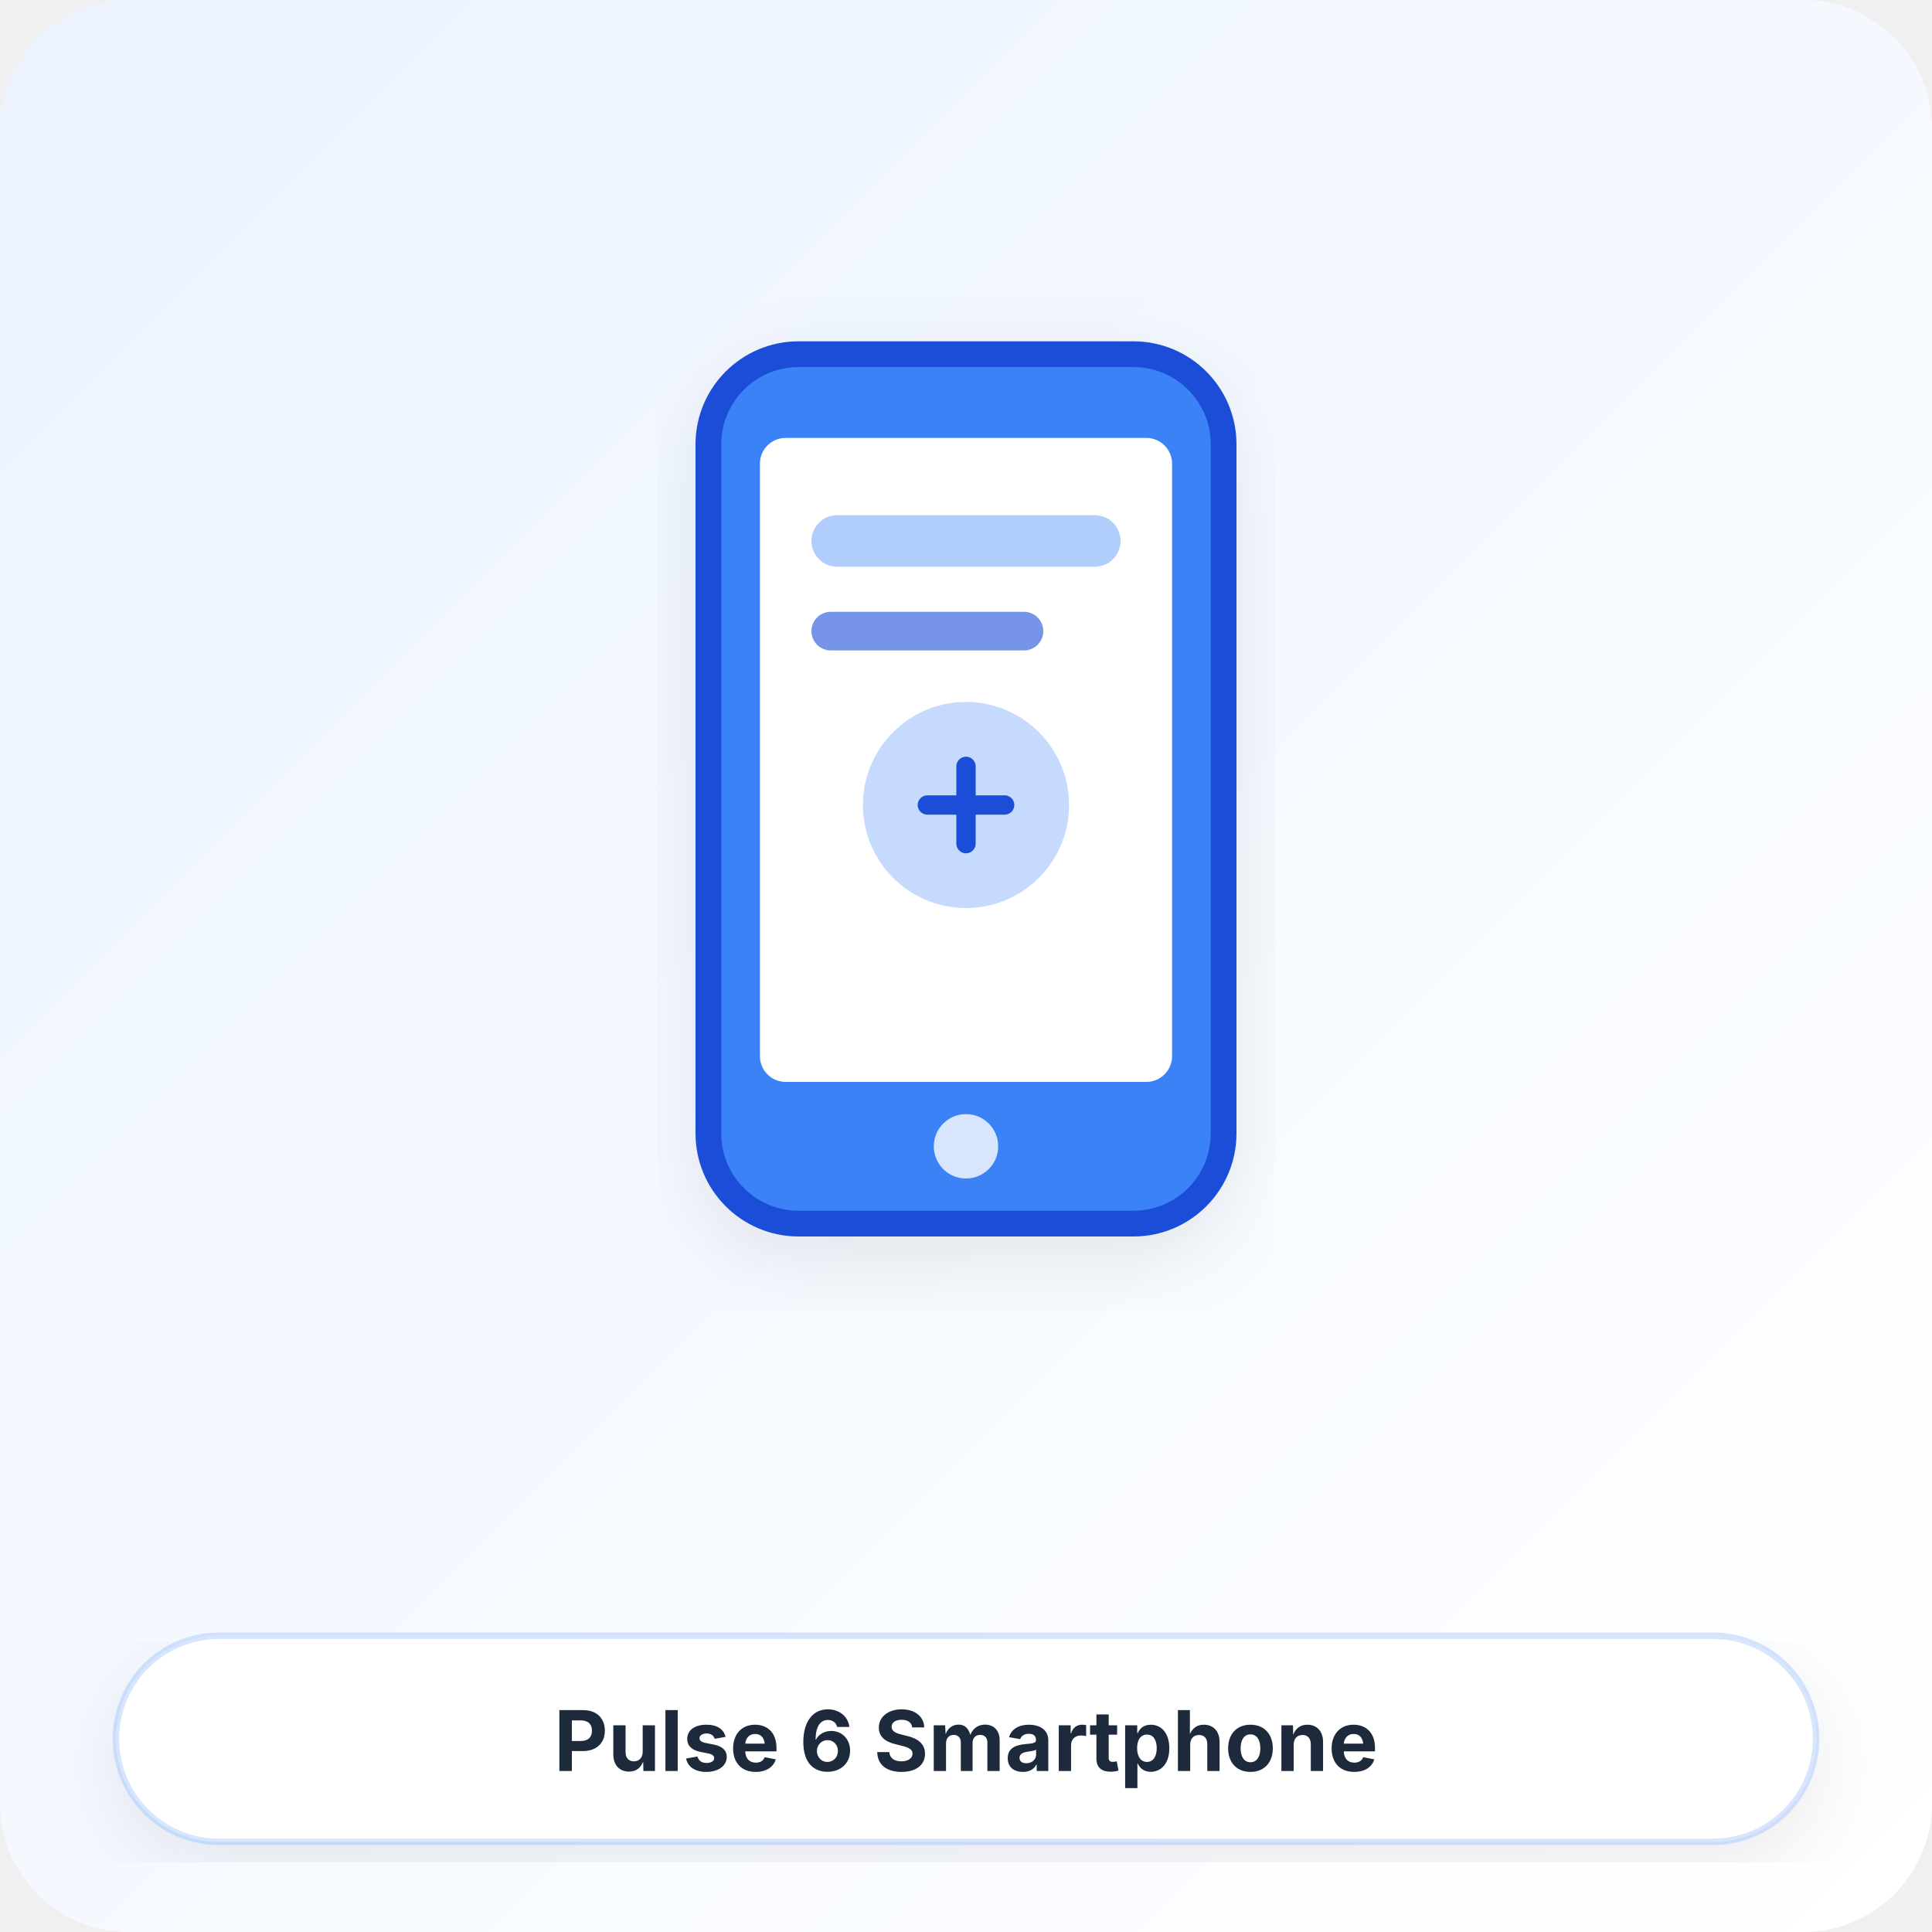
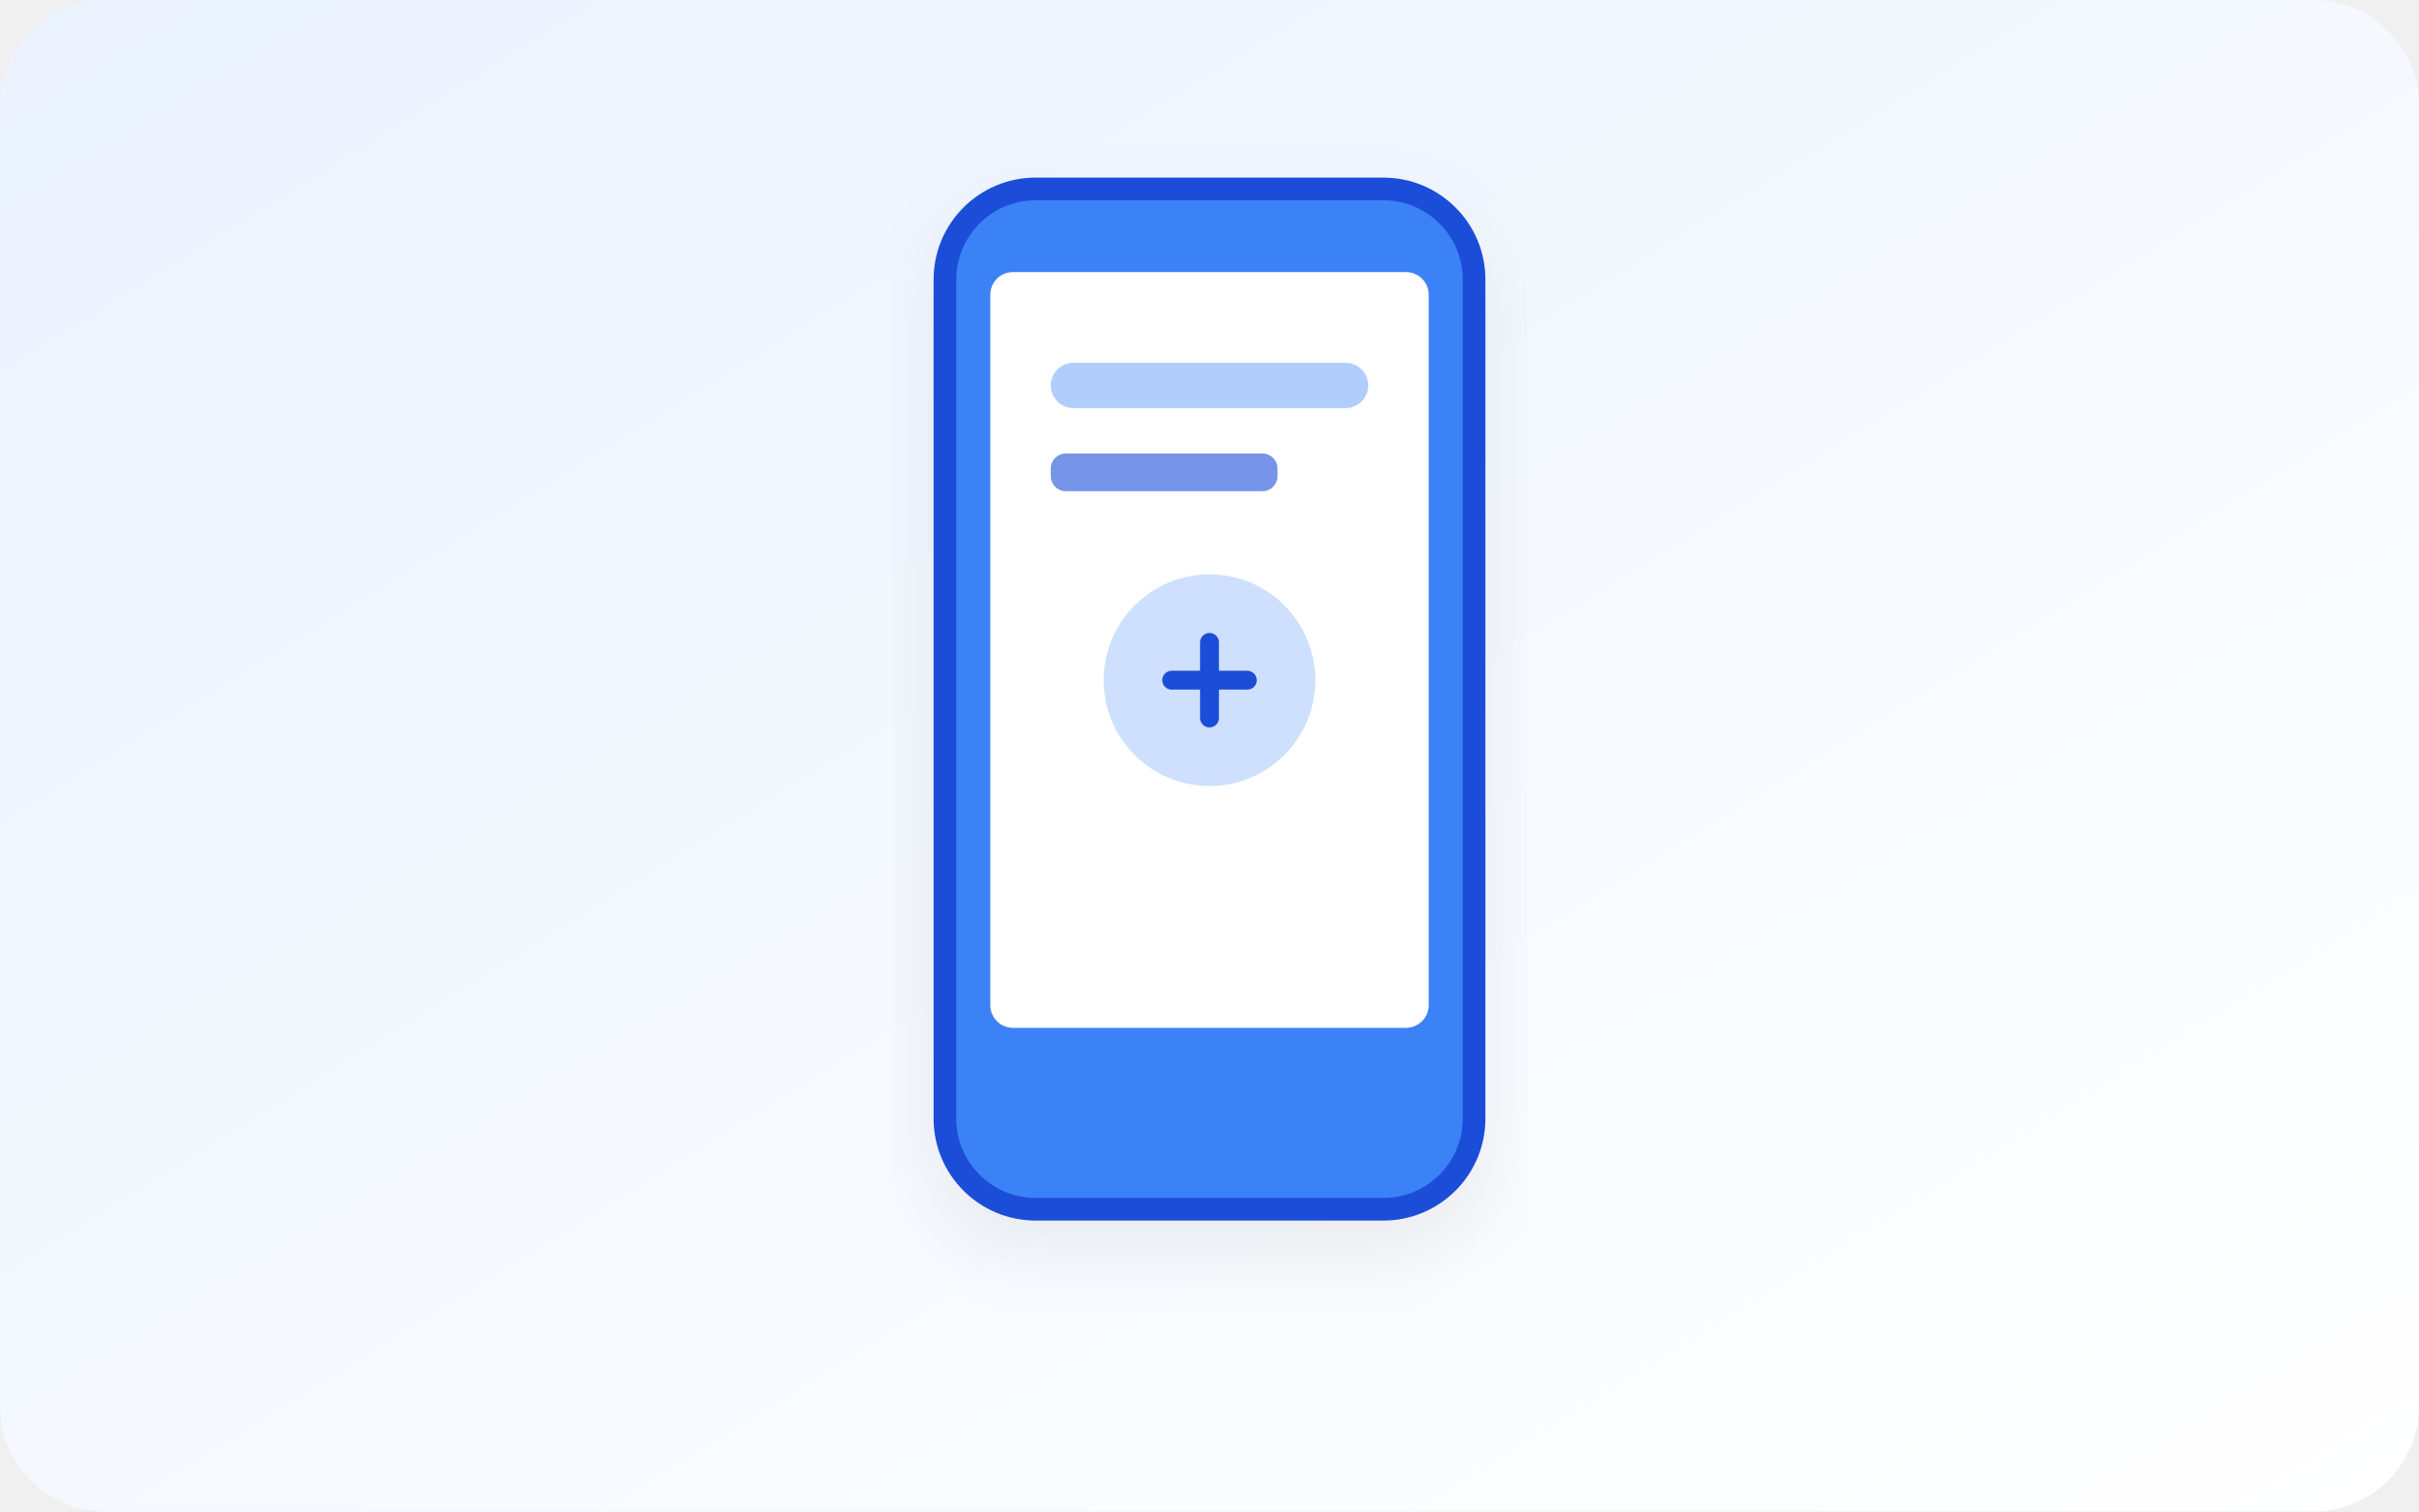
- <svg xmlns="http://www.w3.org/2000/svg" viewBox="0 0 300 300" width="100%" height="100%" preserveAspectRatio="xMidYMid meet">
+ <svg xmlns="http://www.w3.org/2000/svg" viewBox="0 0 320 200" width="100%" height="100%" preserveAspectRatio="xMidYMid meet">
  <defs>
    <linearGradient id="bg-grad-electronics" x1="0%" y1="0%" x2="100%" y2="100%">
      <stop offset="0%" stop-color="#EBF3FF" />
      <stop offset="100%" stop-color="#FFFFFF" />
    </linearGradient>
    <filter id="shadow" x="-10%" y="-10%" width="120%" height="120%">
-       <feDropShadow dx="0" dy="4" stdDeviation="6" flood-opacity="0.08" />
+       <feDropShadow dx="0" dy="4" stdDeviation="5" flood-opacity="0.07" />
    </filter>
  </defs>
-   <rect width="300" height="300" rx="20" fill="url(#bg-grad-electronics)" />
+   <rect width="320" height="200" rx="14" fill="url(#bg-grad-electronics)" />
  <g filter="url(#shadow)">
-     <rect x="110" y="55" width="80" height="135" rx="14" fill="#3B82F6" stroke="#1D4ED8" stroke-width="4" />
-     <rect x="118" y="68" width="64" height="100" rx="4" fill="#FFFFFF" />
-     <circle cx="150" cy="178" r="5" fill="#FFFFFF" opacity="0.8" />
-     <rect x="126" y="80" width="48" height="8" rx="4" fill="#3B82F6" opacity="0.4" />
-     <rect x="126" y="95" width="36" height="6" rx="3" fill="#1D4ED8" opacity="0.6" />
-     <circle cx="150" cy="125" r="16" fill="#3B82F6" opacity="0.3" />
-     <path d="M144 125 L156 125 M150 119 L150 131" stroke="#1D4ED8" stroke-width="3" stroke-linecap="round" />
-   </g>
-   <g filter="url(#shadow)">
-     <rect x="18" y="254" width="264" height="32" rx="16.0" fill="#FFFFFF" fill-opacity="0.95" stroke="#3B82F6" stroke-opacity="0.2" stroke-width="1" />
-     <text x="150" y="275" font-family="system-ui, -apple-system, sans-serif" font-size="13" font-weight="700" fill="#1E293B" text-anchor="middle">Pulse 6 Smartphone</text>
+     <rect x="125" y="25" width="70" height="135" rx="12" fill="#3B82F6" stroke="#1D4ED8" stroke-width="3" />
+     <rect x="131" y="36" width="58" height="100" rx="3" fill="#FFFFFF" />
+     <circle cx="160" cy="148" r="4" fill="#3B82F6" opacity="0.8" />
+     <rect x="139" y="48" width="42" height="6" rx="3" fill="#3B82F6" opacity="0.4" />
+     <rect x="139" y="60" width="30" height="5" rx="2" fill="#1D4ED8" opacity="0.6" />
+     <circle cx="160" cy="90" r="14" fill="#3B82F6" opacity="0.25" />
+     <path d="M155 90 L165 90 M160 85 L160 95" stroke="#1D4ED8" stroke-width="2.5" stroke-linecap="round" />
  </g>
</svg>
